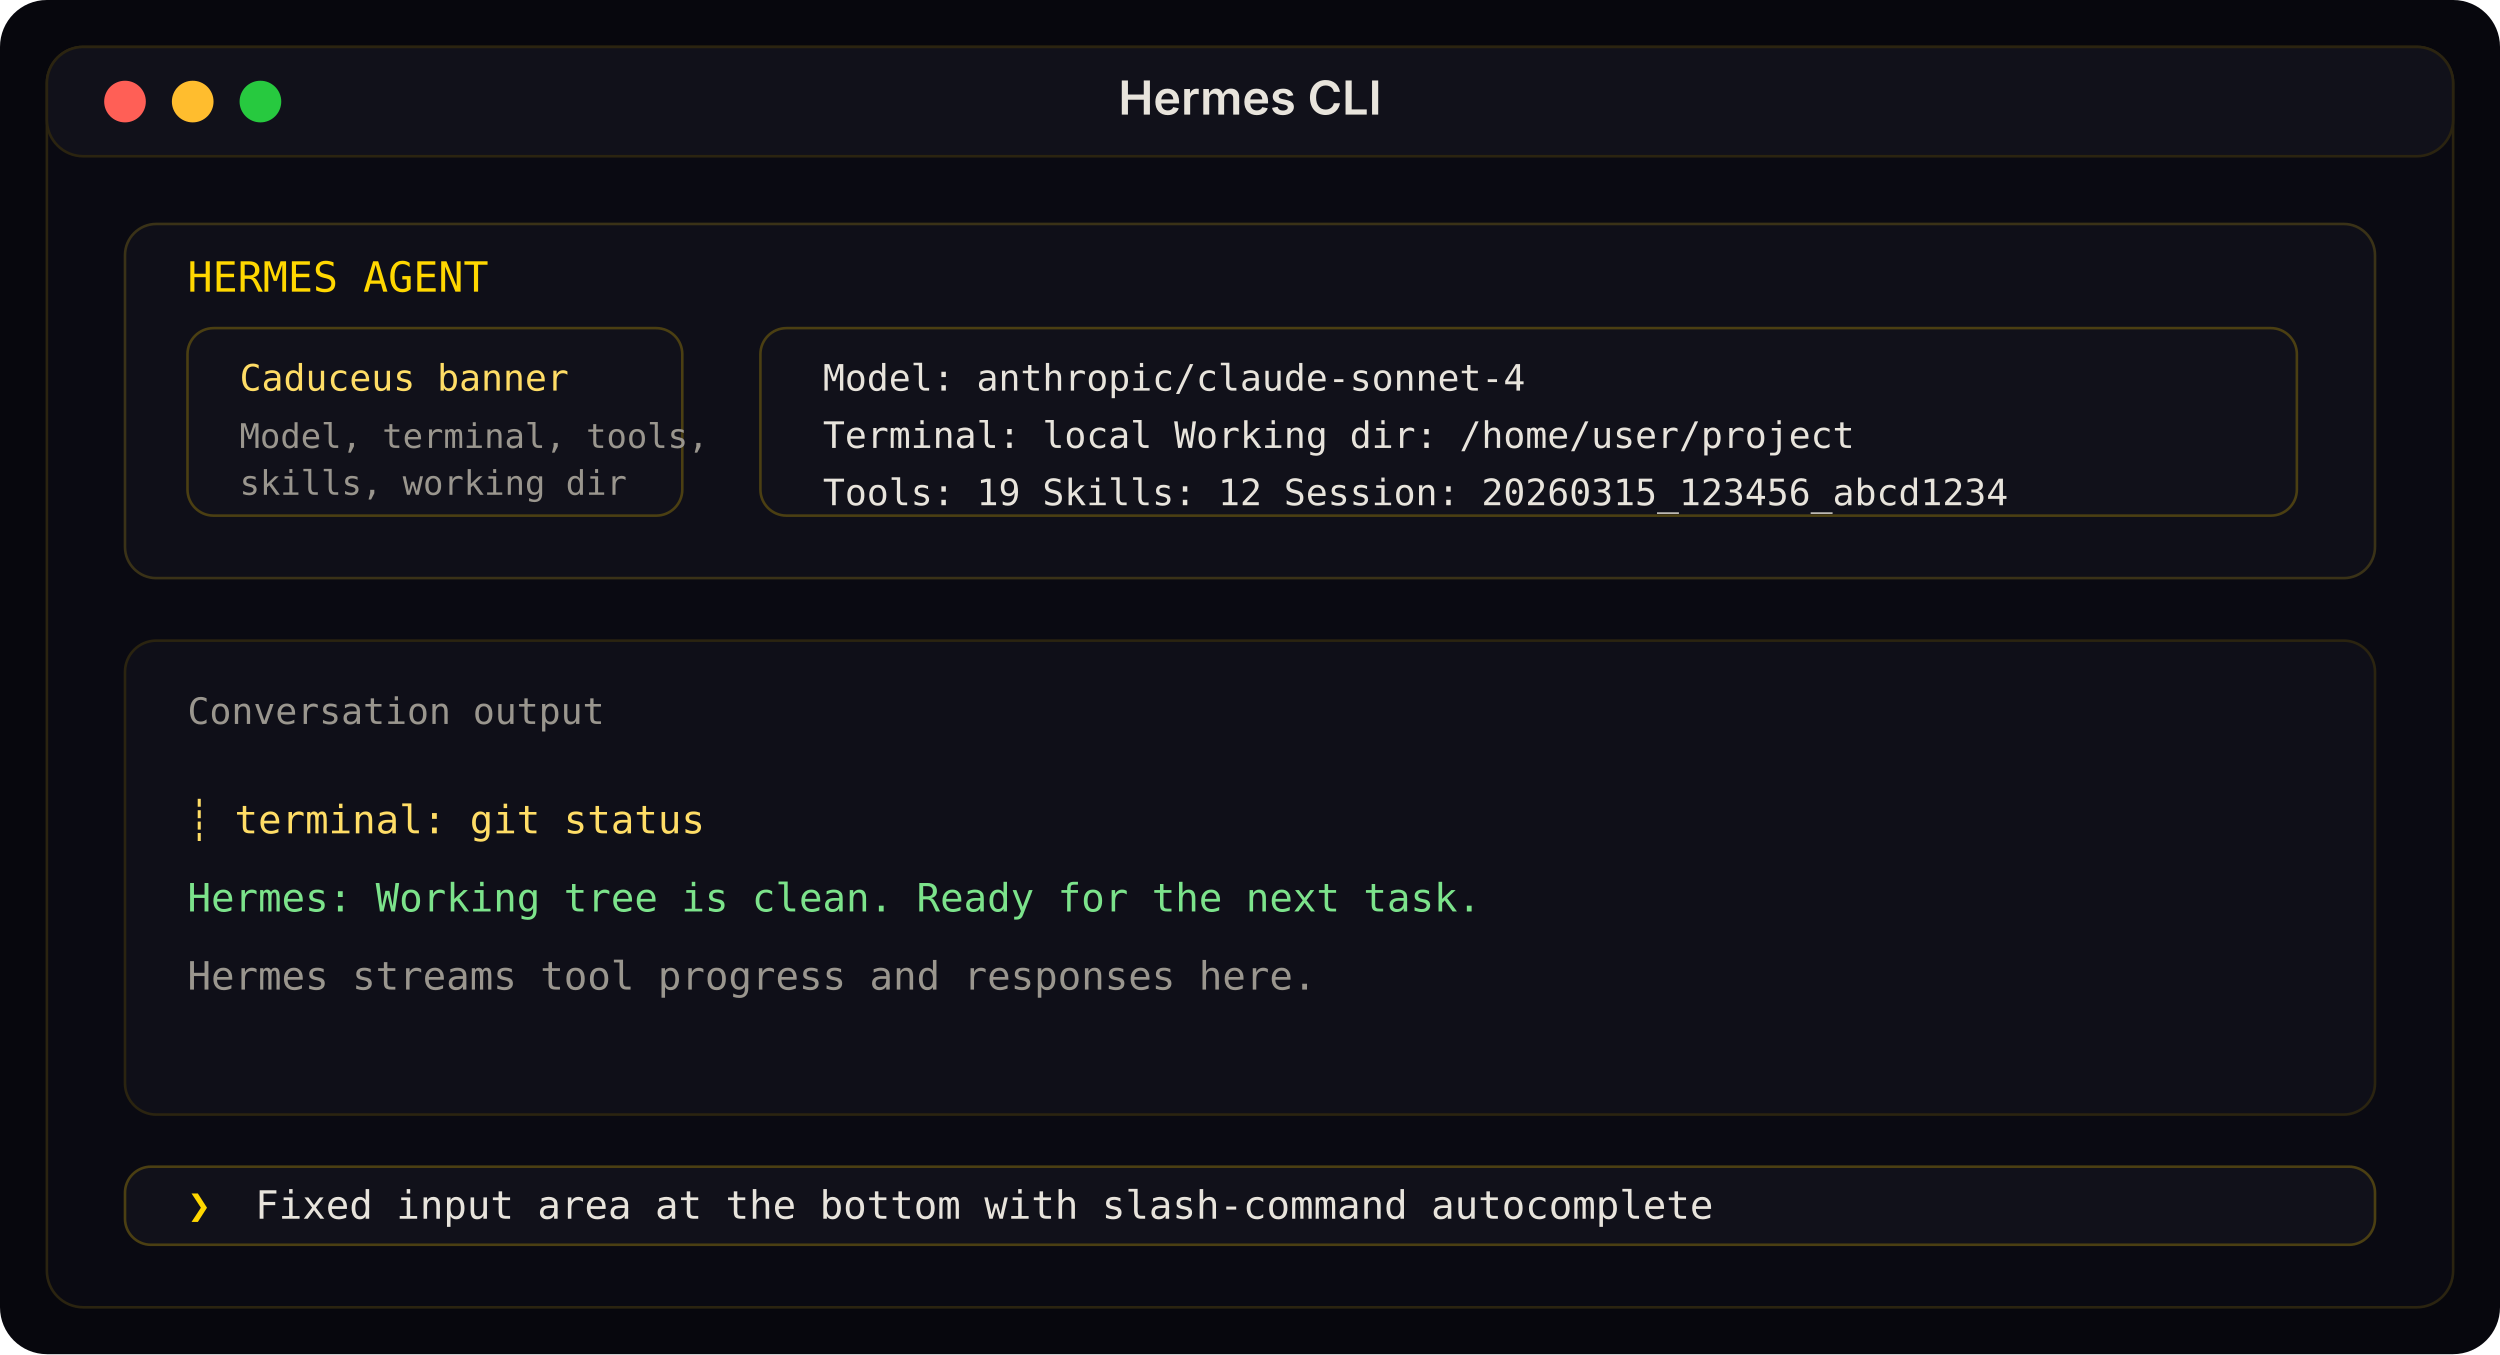
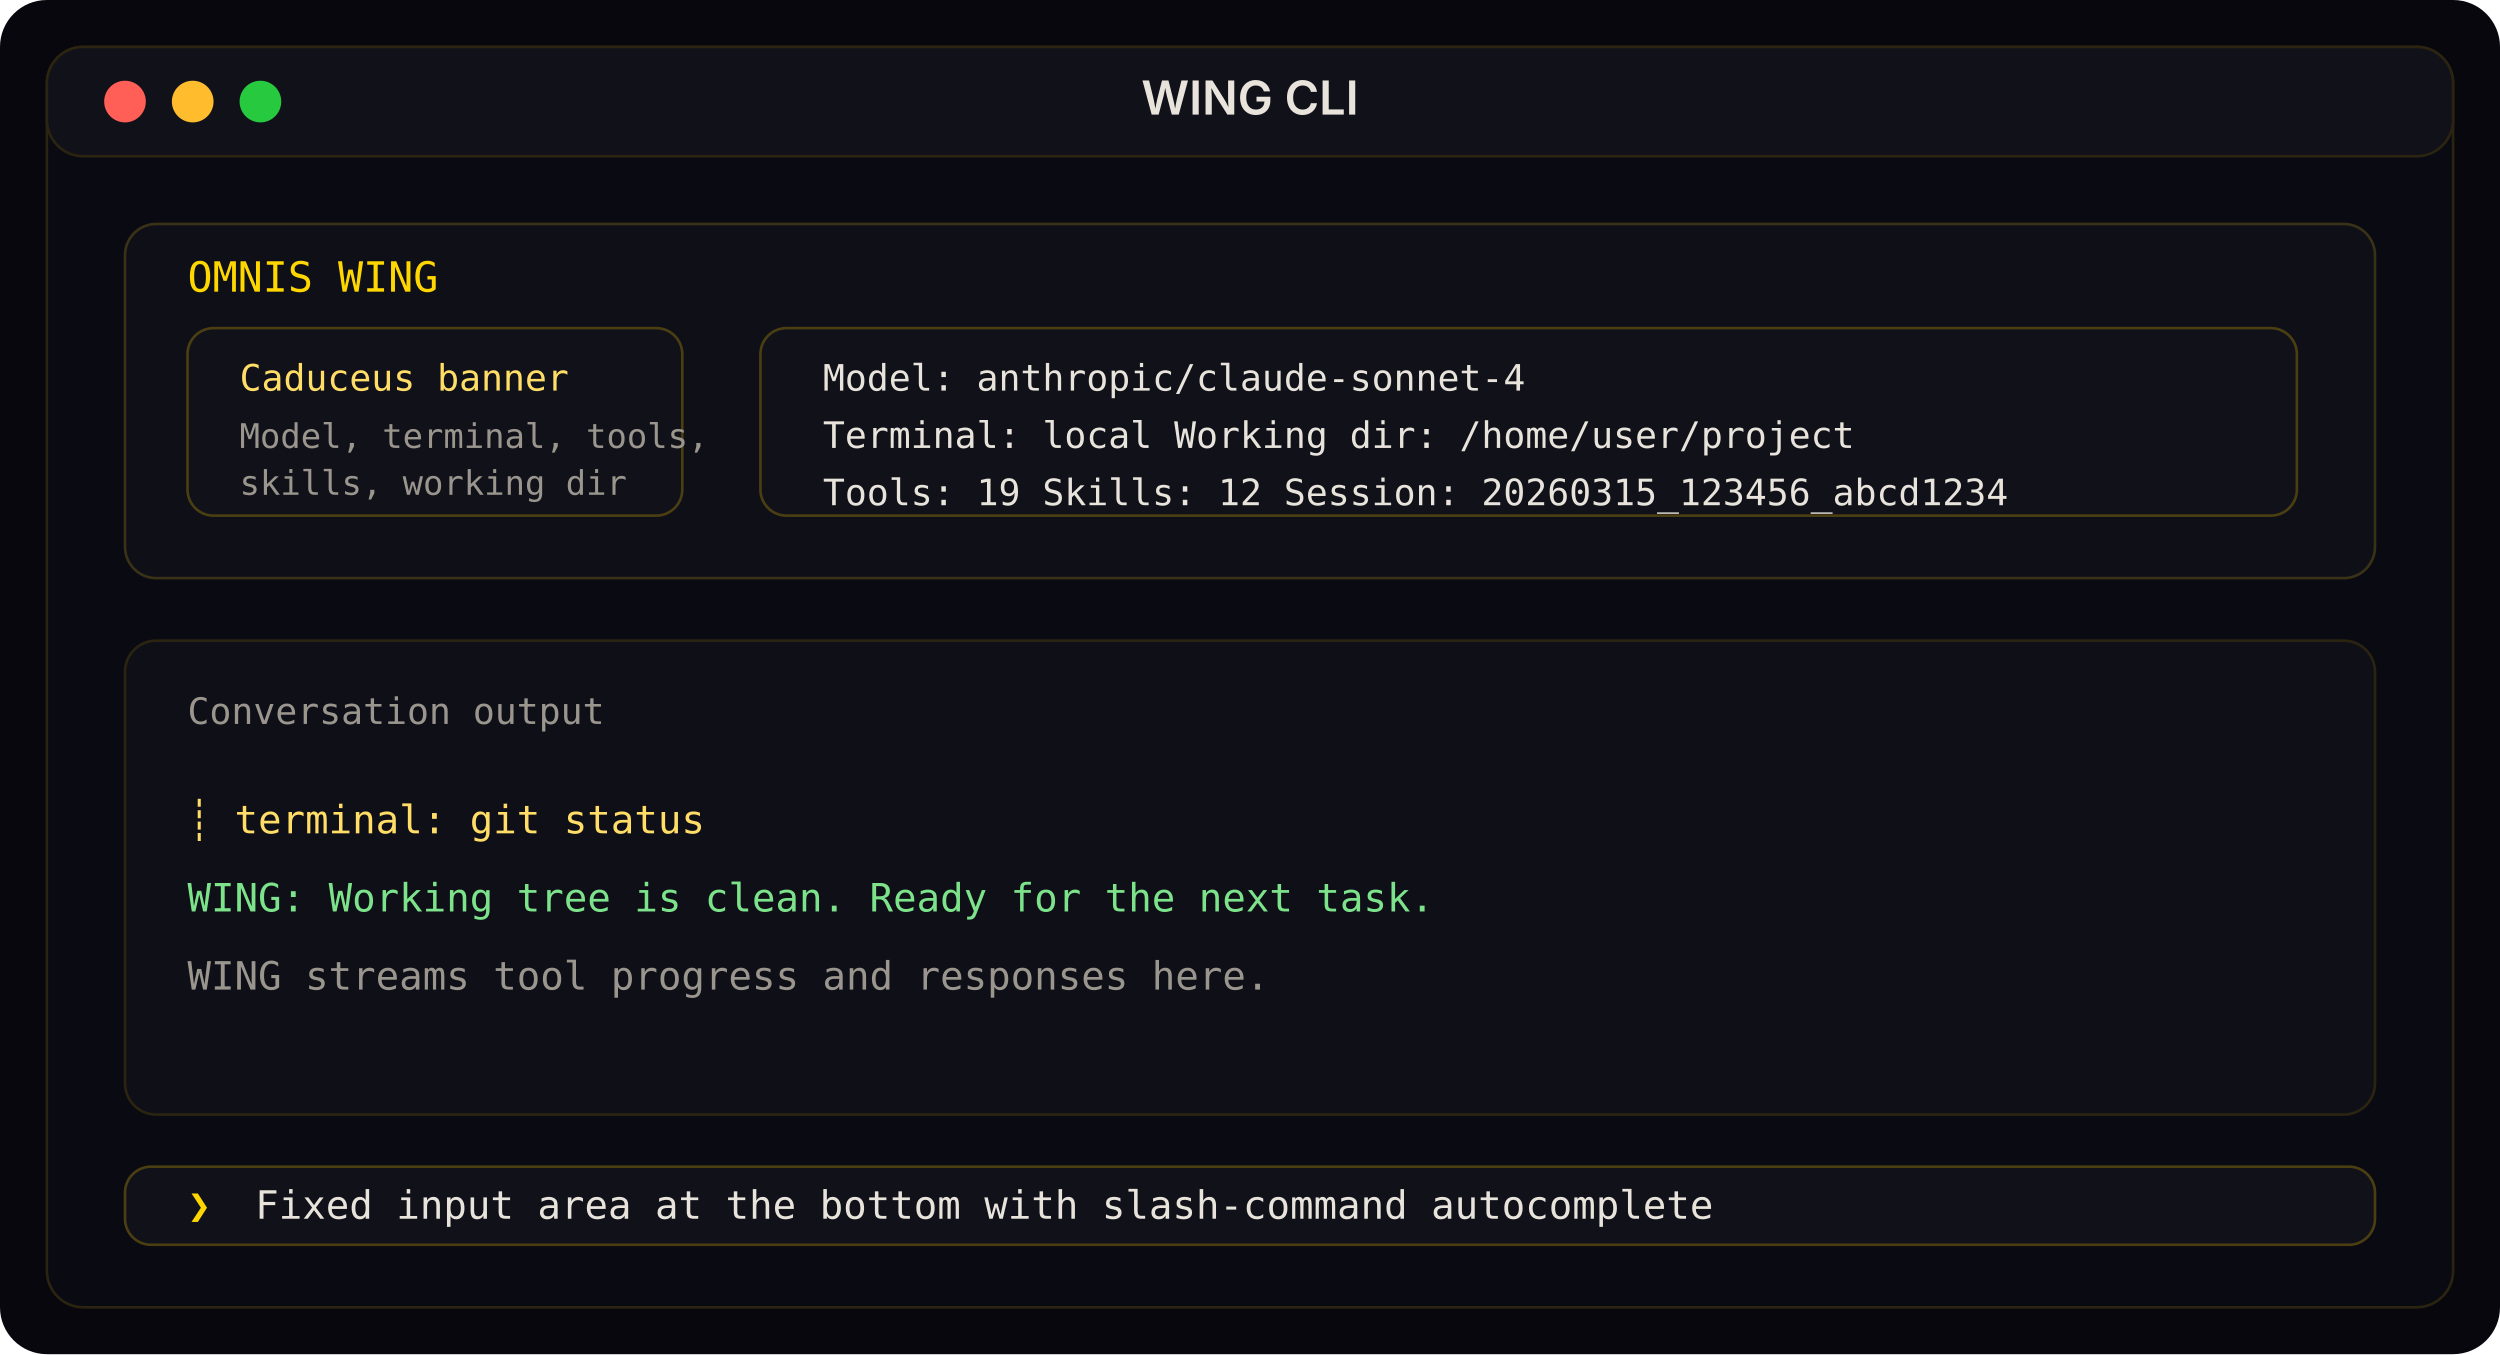
<svg xmlns="http://www.w3.org/2000/svg" width="960" height="520" viewBox="0 0 960 520" role="img" aria-labelledby="title desc">
  <rect width="960" height="520" rx="18" fill="#07070d" />
  <rect x="18" y="18" width="924" height="484" rx="14" fill="#0a0a12" stroke="#2b2410" />
  <rect x="18" y="18" width="924" height="42" rx="14" fill="#11111a" stroke="#2b2410" />
  <circle cx="48" cy="39" r="8" fill="#ff5f56" />
  <circle cx="74" cy="39" r="8" fill="#ffbd2e" />
  <circle cx="100" cy="39" r="8" fill="#27c93f" />
-   <text x="480" y="44" text-anchor="middle" fill="#e8e4dc" font-family="Inter, sans-serif" font-size="18" font-weight="600">Hermes CLI</text>
+   <text x="480" y="44" text-anchor="middle" fill="#e8e4dc" font-family="Inter, sans-serif" font-size="18" font-weight="600">WING CLI</text>
  <rect x="48" y="86" width="864" height="136" rx="12" fill="#0f0f18" stroke="#3a3217" />
-   <text x="72" y="112" fill="#ffd700" font-family="JetBrains Mono, monospace" font-size="16">HERMES AGENT</text>
+   <text x="72" y="112" fill="#ffd700" font-family="JetBrains Mono, monospace" font-size="16">OMNIS WING</text>
  <rect x="72" y="126" width="190" height="72" rx="10" fill="#11111a" stroke="#4b3f12" />
  <text x="92" y="150" fill="#ffdd66" font-family="JetBrains Mono, monospace" font-size="14">Caduceus banner</text>
  <text x="92" y="172" fill="#9a968e" font-family="JetBrains Mono, monospace" font-size="13">Model, terminal, tools,</text>
  <text x="92" y="190" fill="#9a968e" font-family="JetBrains Mono, monospace" font-size="13">skills, working dir</text>
  <rect x="292" y="126" width="590" height="72" rx="10" fill="#11111a" stroke="#4b3f12" />
  <text x="316" y="150" fill="#e8e4dc" font-family="JetBrains Mono, monospace" font-size="14">Model: anthropic/claude-sonnet-4</text>
  <text x="316" y="172" fill="#e8e4dc" font-family="JetBrains Mono, monospace" font-size="14">Terminal: local   Working dir: /home/user/project</text>
  <text x="316" y="194" fill="#e8e4dc" font-family="JetBrains Mono, monospace" font-size="14">Tools: 19   Skills: 12   Session: 20260315_123456_abcd1234</text>
  <rect x="48" y="246" width="864" height="182" rx="12" fill="#0f0f18" stroke="#2b2410" />
  <text x="72" y="278" fill="#9a968e" font-family="JetBrains Mono, monospace" font-size="14">Conversation output</text>
  <text x="72" y="320" fill="#ffdd66" font-family="JetBrains Mono, monospace" font-size="15">┊ terminal: git status</text>
-   <text x="72" y="350" fill="#7ce38b" font-family="JetBrains Mono, monospace" font-size="15">Hermes: Working tree is clean. Ready for the next task.</text>
-   <text x="72" y="380" fill="#9a968e" font-family="JetBrains Mono, monospace" font-size="15">Hermes streams tool progress and responses here.</text>
+   <text x="72" y="350" fill="#7ce38b" font-family="JetBrains Mono, monospace" font-size="15">WING: Working tree is clean. Ready for the next task.</text>
+   <text x="72" y="380" fill="#9a968e" font-family="JetBrains Mono, monospace" font-size="15">WING streams tool progress and responses here.</text>
  <rect x="48" y="448" width="864" height="30" rx="10" fill="#11111a" stroke="#4b3f12" />
  <text x="72" y="468" fill="#ffd700" font-family="JetBrains Mono, monospace" font-size="15">❯</text>
  <text x="98" y="468" fill="#e8e4dc" font-family="JetBrains Mono, monospace" font-size="15">Fixed input area at the bottom with slash-command autocomplete</text>
</svg>
